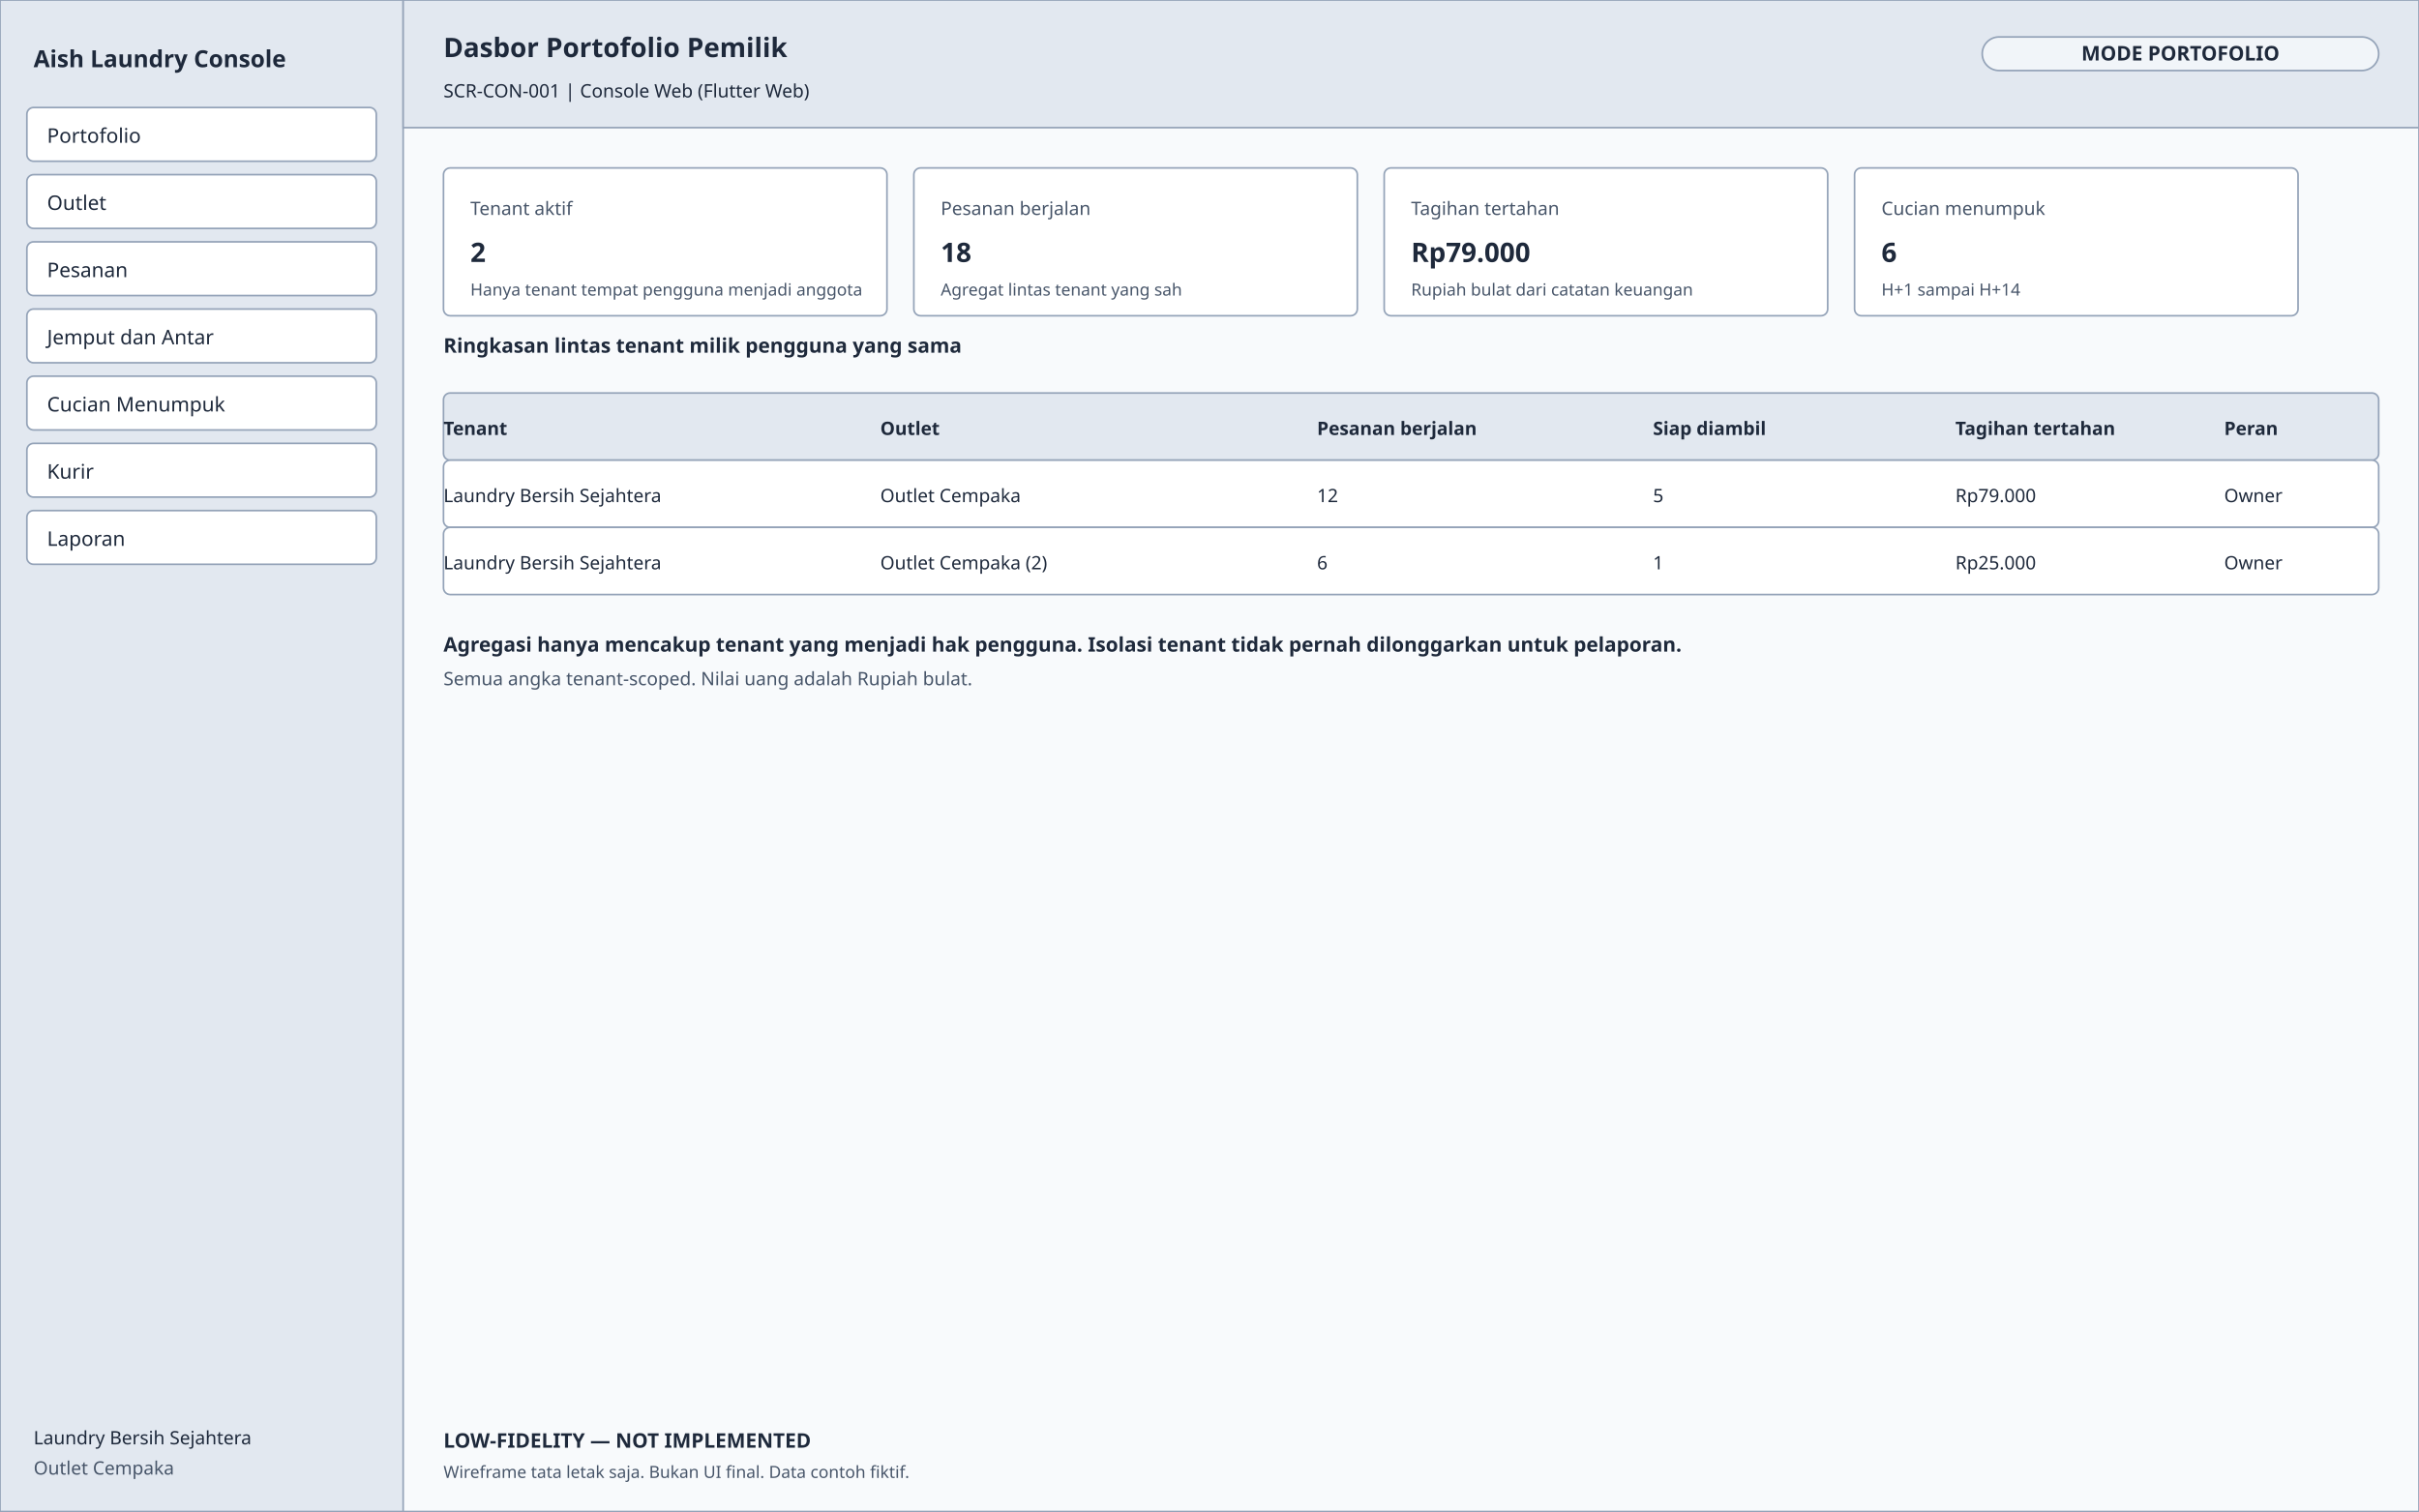
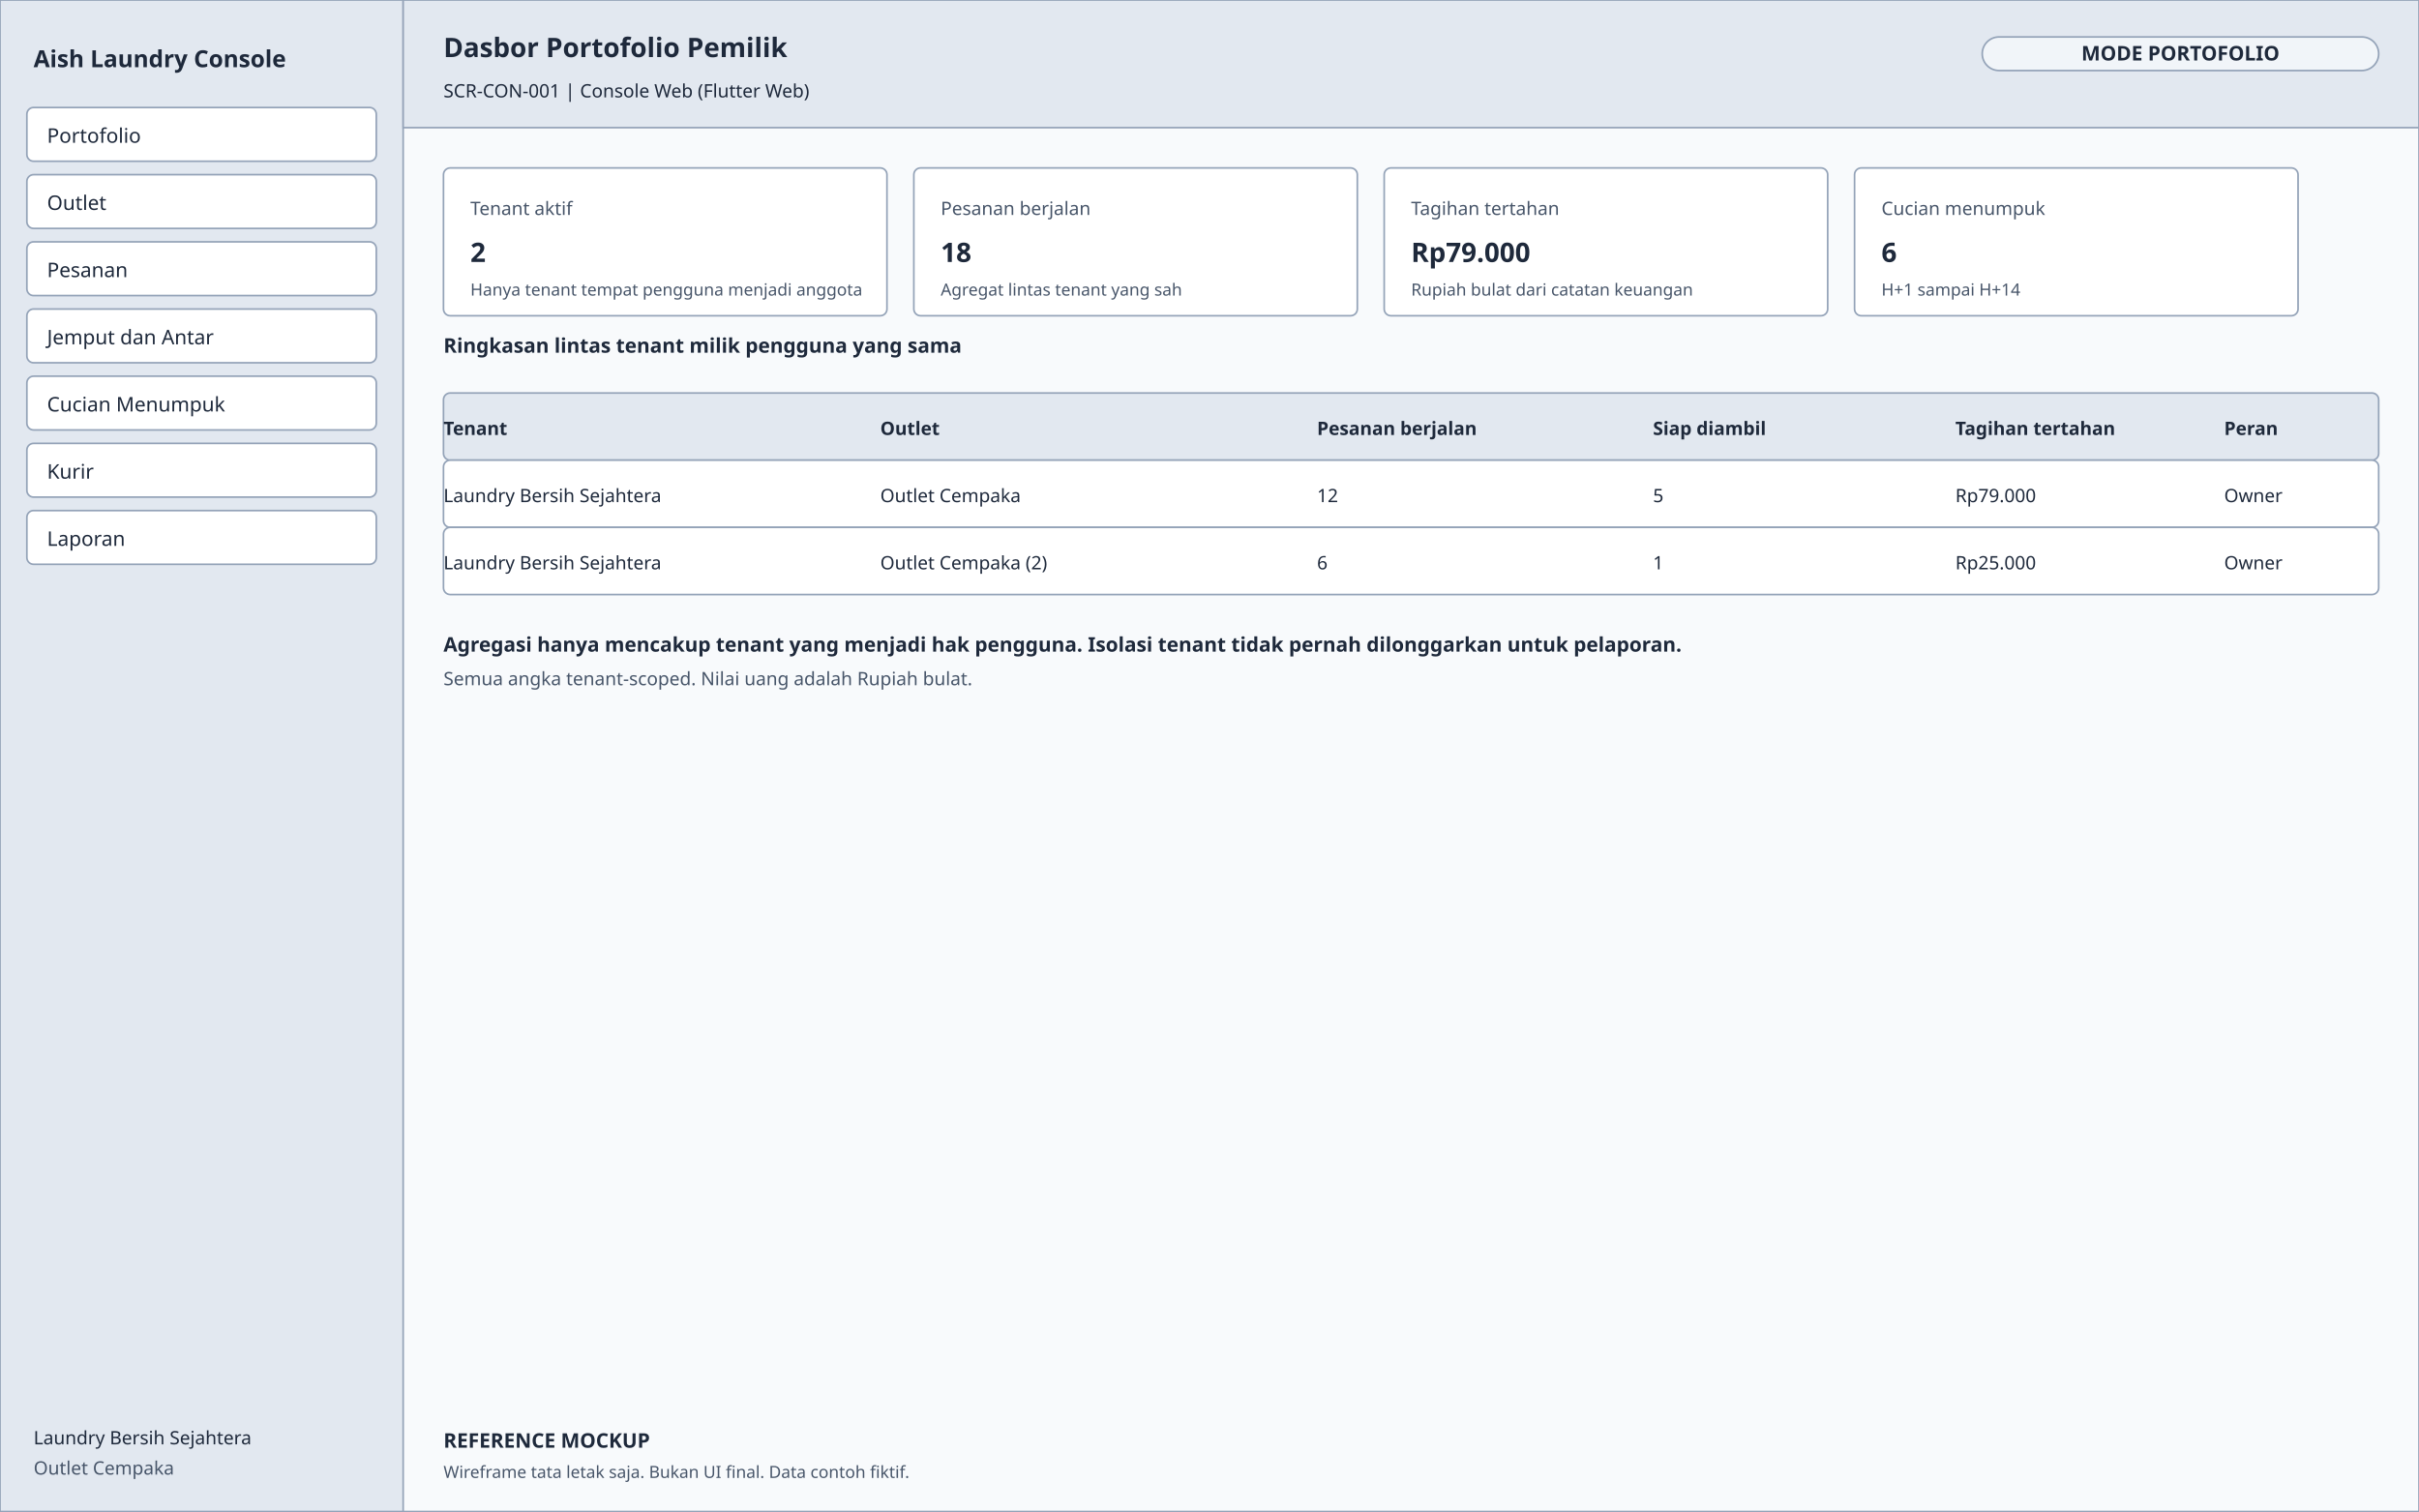
<svg xmlns="http://www.w3.org/2000/svg" viewBox="0 0 1440 900" width="1440" height="900">
  <rect x="0" y="0" width="1440" height="900" rx="0" fill="#f8fafc" stroke="#94a3b8" stroke-width="1" />
  <rect x="0" y="0" width="240" height="900" rx="0" fill="#e2e8f0" stroke="#94a3b8" stroke-width="1" />
  <text x="20" y="40" font-family="sans-serif" font-size="14" fill="#1e293b" font-weight="bold" text-anchor="start">Aish Laundry Console</text>
  <rect x="16" y="64" width="208" height="32" rx="4" fill="#ffffff" stroke="#94a3b8" stroke-width="1" />
  <text x="28" y="85" font-family="sans-serif" font-size="12" fill="#1e293b" font-weight="normal" text-anchor="start">Portofolio</text>
  <rect x="16" y="104" width="208" height="32" rx="4" fill="#ffffff" stroke="#94a3b8" stroke-width="1" />
  <text x="28" y="125" font-family="sans-serif" font-size="12" fill="#1e293b" font-weight="normal" text-anchor="start">Outlet</text>
  <rect x="16" y="144" width="208" height="32" rx="4" fill="#ffffff" stroke="#94a3b8" stroke-width="1" />
  <text x="28" y="165" font-family="sans-serif" font-size="12" fill="#1e293b" font-weight="normal" text-anchor="start">Pesanan</text>
  <rect x="16" y="184" width="208" height="32" rx="4" fill="#ffffff" stroke="#94a3b8" stroke-width="1" />
  <text x="28" y="205" font-family="sans-serif" font-size="12" fill="#1e293b" font-weight="normal" text-anchor="start">Jemput dan Antar</text>
  <rect x="16" y="224" width="208" height="32" rx="4" fill="#ffffff" stroke="#94a3b8" stroke-width="1" />
  <text x="28" y="245" font-family="sans-serif" font-size="12" fill="#1e293b" font-weight="normal" text-anchor="start">Cucian Menumpuk</text>
  <rect x="16" y="264" width="208" height="32" rx="4" fill="#ffffff" stroke="#94a3b8" stroke-width="1" />
  <text x="28" y="285" font-family="sans-serif" font-size="12" fill="#1e293b" font-weight="normal" text-anchor="start">Kurir</text>
  <rect x="16" y="304" width="208" height="32" rx="4" fill="#ffffff" stroke="#94a3b8" stroke-width="1" />
  <text x="28" y="325" font-family="sans-serif" font-size="12" fill="#1e293b" font-weight="normal" text-anchor="start">Laporan</text>
  <text x="20" y="860" font-family="sans-serif" font-size="11" fill="#1e293b" font-weight="normal" text-anchor="start">Laundry Bersih Sejahtera</text>
  <text x="20" y="878" font-family="sans-serif" font-size="11" fill="#475569" font-weight="normal" text-anchor="start">Outlet Cempaka</text>
  <rect x="240" y="0" width="1200" height="76" rx="0" fill="#e2e8f0" stroke="#94a3b8" stroke-width="1" />
  <text x="264" y="34" font-family="sans-serif" font-size="16" fill="#1e293b" font-weight="bold" text-anchor="start">Dasbor Portofolio Pemilik</text>
  <text x="264" y="58" font-family="sans-serif" font-size="11" fill="#1e293b" font-weight="normal" text-anchor="start">SCR-CON-001 | Console Web (Flutter Web)</text>
  <rect x="1180" y="22" width="236" height="20" rx="10" fill="#f1f5f9" stroke="#94a3b8" stroke-width="1" />
  <text x="1298" y="36" font-family="sans-serif" font-size="12" fill="#1e293b" font-weight="bold" text-anchor="middle">MODE PORTOFOLIO</text>
  <rect x="264" y="100" width="264" height="88" rx="4" fill="#ffffff" stroke="#94a3b8" stroke-width="1" />
  <text x="280" y="128" font-family="sans-serif" font-size="11" fill="#475569" font-weight="normal" text-anchor="start">Tenant aktif</text>
  <text x="280" y="156" font-family="sans-serif" font-size="16" fill="#1e293b" font-weight="bold" text-anchor="start">2</text>
  <text x="280" y="176" font-family="sans-serif" font-size="10" fill="#475569" font-weight="normal" text-anchor="start">Hanya tenant tempat pengguna menjadi anggota</text>
  <rect x="544" y="100" width="264" height="88" rx="4" fill="#ffffff" stroke="#94a3b8" stroke-width="1" />
  <text x="560" y="128" font-family="sans-serif" font-size="11" fill="#475569" font-weight="normal" text-anchor="start">Pesanan berjalan</text>
  <text x="560" y="156" font-family="sans-serif" font-size="16" fill="#1e293b" font-weight="bold" text-anchor="start">18</text>
  <text x="560" y="176" font-family="sans-serif" font-size="10" fill="#475569" font-weight="normal" text-anchor="start">Agregat lintas tenant yang sah</text>
  <rect x="824" y="100" width="264" height="88" rx="4" fill="#ffffff" stroke="#94a3b8" stroke-width="1" />
  <text x="840" y="128" font-family="sans-serif" font-size="11" fill="#475569" font-weight="normal" text-anchor="start">Tagihan tertahan</text>
  <text x="840" y="156" font-family="sans-serif" font-size="16" fill="#1e293b" font-weight="bold" text-anchor="start">Rp79.000</text>
  <text x="840" y="176" font-family="sans-serif" font-size="10" fill="#475569" font-weight="normal" text-anchor="start">Rupiah bulat dari catatan keuangan</text>
  <rect x="1104" y="100" width="264" height="88" rx="4" fill="#ffffff" stroke="#94a3b8" stroke-width="1" />
  <text x="1120" y="128" font-family="sans-serif" font-size="11" fill="#475569" font-weight="normal" text-anchor="start">Cucian menumpuk</text>
  <text x="1120" y="156" font-family="sans-serif" font-size="16" fill="#1e293b" font-weight="bold" text-anchor="start">6</text>
  <text x="1120" y="176" font-family="sans-serif" font-size="10" fill="#475569" font-weight="normal" text-anchor="start">H+1 sampai H+14</text>
  <text x="264" y="210" font-family="sans-serif" font-size="12" fill="#1e293b" font-weight="bold" text-anchor="start">Ringkasan lintas tenant milik pengguna yang sama</text>
  <rect x="264" y="234" width="1152" height="40" rx="4" fill="#e2e8f0" stroke="#94a3b8" stroke-width="1" />
  <text x="264" y="259" font-family="sans-serif" font-size="11" fill="#1e293b" font-weight="bold" text-anchor="start">Tenant</text>
  <text x="524" y="259" font-family="sans-serif" font-size="11" fill="#1e293b" font-weight="bold" text-anchor="start">Outlet</text>
  <text x="784" y="259" font-family="sans-serif" font-size="11" fill="#1e293b" font-weight="bold" text-anchor="start">Pesanan berjalan</text>
  <text x="984" y="259" font-family="sans-serif" font-size="11" fill="#1e293b" font-weight="bold" text-anchor="start">Siap diambil</text>
  <text x="1164" y="259" font-family="sans-serif" font-size="11" fill="#1e293b" font-weight="bold" text-anchor="start">Tagihan tertahan</text>
  <text x="1324" y="259" font-family="sans-serif" font-size="11" fill="#1e293b" font-weight="bold" text-anchor="start">Peran</text>
  <rect x="264" y="274" width="1152" height="40" rx="4" fill="#ffffff" stroke="#94a3b8" stroke-width="1" />
  <text x="264" y="299" font-family="sans-serif" font-size="11" fill="#1e293b" font-weight="normal" text-anchor="start">Laundry Bersih Sejahtera</text>
  <text x="524" y="299" font-family="sans-serif" font-size="11" fill="#1e293b" font-weight="normal" text-anchor="start">Outlet Cempaka</text>
  <text x="784" y="299" font-family="sans-serif" font-size="11" fill="#1e293b" font-weight="normal" text-anchor="start">12</text>
  <text x="984" y="299" font-family="sans-serif" font-size="11" fill="#1e293b" font-weight="normal" text-anchor="start">5</text>
  <text x="1164" y="299" font-family="sans-serif" font-size="11" fill="#1e293b" font-weight="normal" text-anchor="start">Rp79.000</text>
  <text x="1324" y="299" font-family="sans-serif" font-size="11" fill="#1e293b" font-weight="normal" text-anchor="start">Owner</text>
  <rect x="264" y="314" width="1152" height="40" rx="4" fill="#ffffff" stroke="#94a3b8" stroke-width="1" />
  <text x="264" y="339" font-family="sans-serif" font-size="11" fill="#1e293b" font-weight="normal" text-anchor="start">Laundry Bersih Sejahtera</text>
  <text x="524" y="339" font-family="sans-serif" font-size="11" fill="#1e293b" font-weight="normal" text-anchor="start">Outlet Cempaka (2)</text>
  <text x="784" y="339" font-family="sans-serif" font-size="11" fill="#1e293b" font-weight="normal" text-anchor="start">6</text>
  <text x="984" y="339" font-family="sans-serif" font-size="11" fill="#1e293b" font-weight="normal" text-anchor="start">1</text>
  <text x="1164" y="339" font-family="sans-serif" font-size="11" fill="#1e293b" font-weight="normal" text-anchor="start">Rp25.000</text>
  <text x="1324" y="339" font-family="sans-serif" font-size="11" fill="#1e293b" font-weight="normal" text-anchor="start">Owner</text>
  <text x="264" y="388" font-family="sans-serif" font-size="12" fill="#1e293b" font-weight="bold" text-anchor="start">Agregasi hanya mencakup tenant yang menjadi hak pengguna. Isolasi tenant tidak pernah dilonggarkan untuk pelaporan.</text>
  <text x="264" y="408" font-family="sans-serif" font-size="11" fill="#475569" font-weight="normal" text-anchor="start">Semua angka tenant-scoped. Nilai uang adalah Rupiah bulat.</text>
-   <text x="264" y="862" font-family="sans-serif" font-size="12" fill="#1e293b" font-weight="bold" text-anchor="start">LOW-FIDELITY — NOT IMPLEMENTED</text>
+   <text x="264" y="862" font-family="sans-serif" font-size="12" fill="#1e293b" font-weight="bold" text-anchor="start">REFERENCE MOCKUP</text>
  <text x="264" y="880" font-family="sans-serif" font-size="10" fill="#475569" font-weight="normal" text-anchor="start">Wireframe tata letak saja. Bukan UI final. Data contoh fiktif.</text>
</svg>
